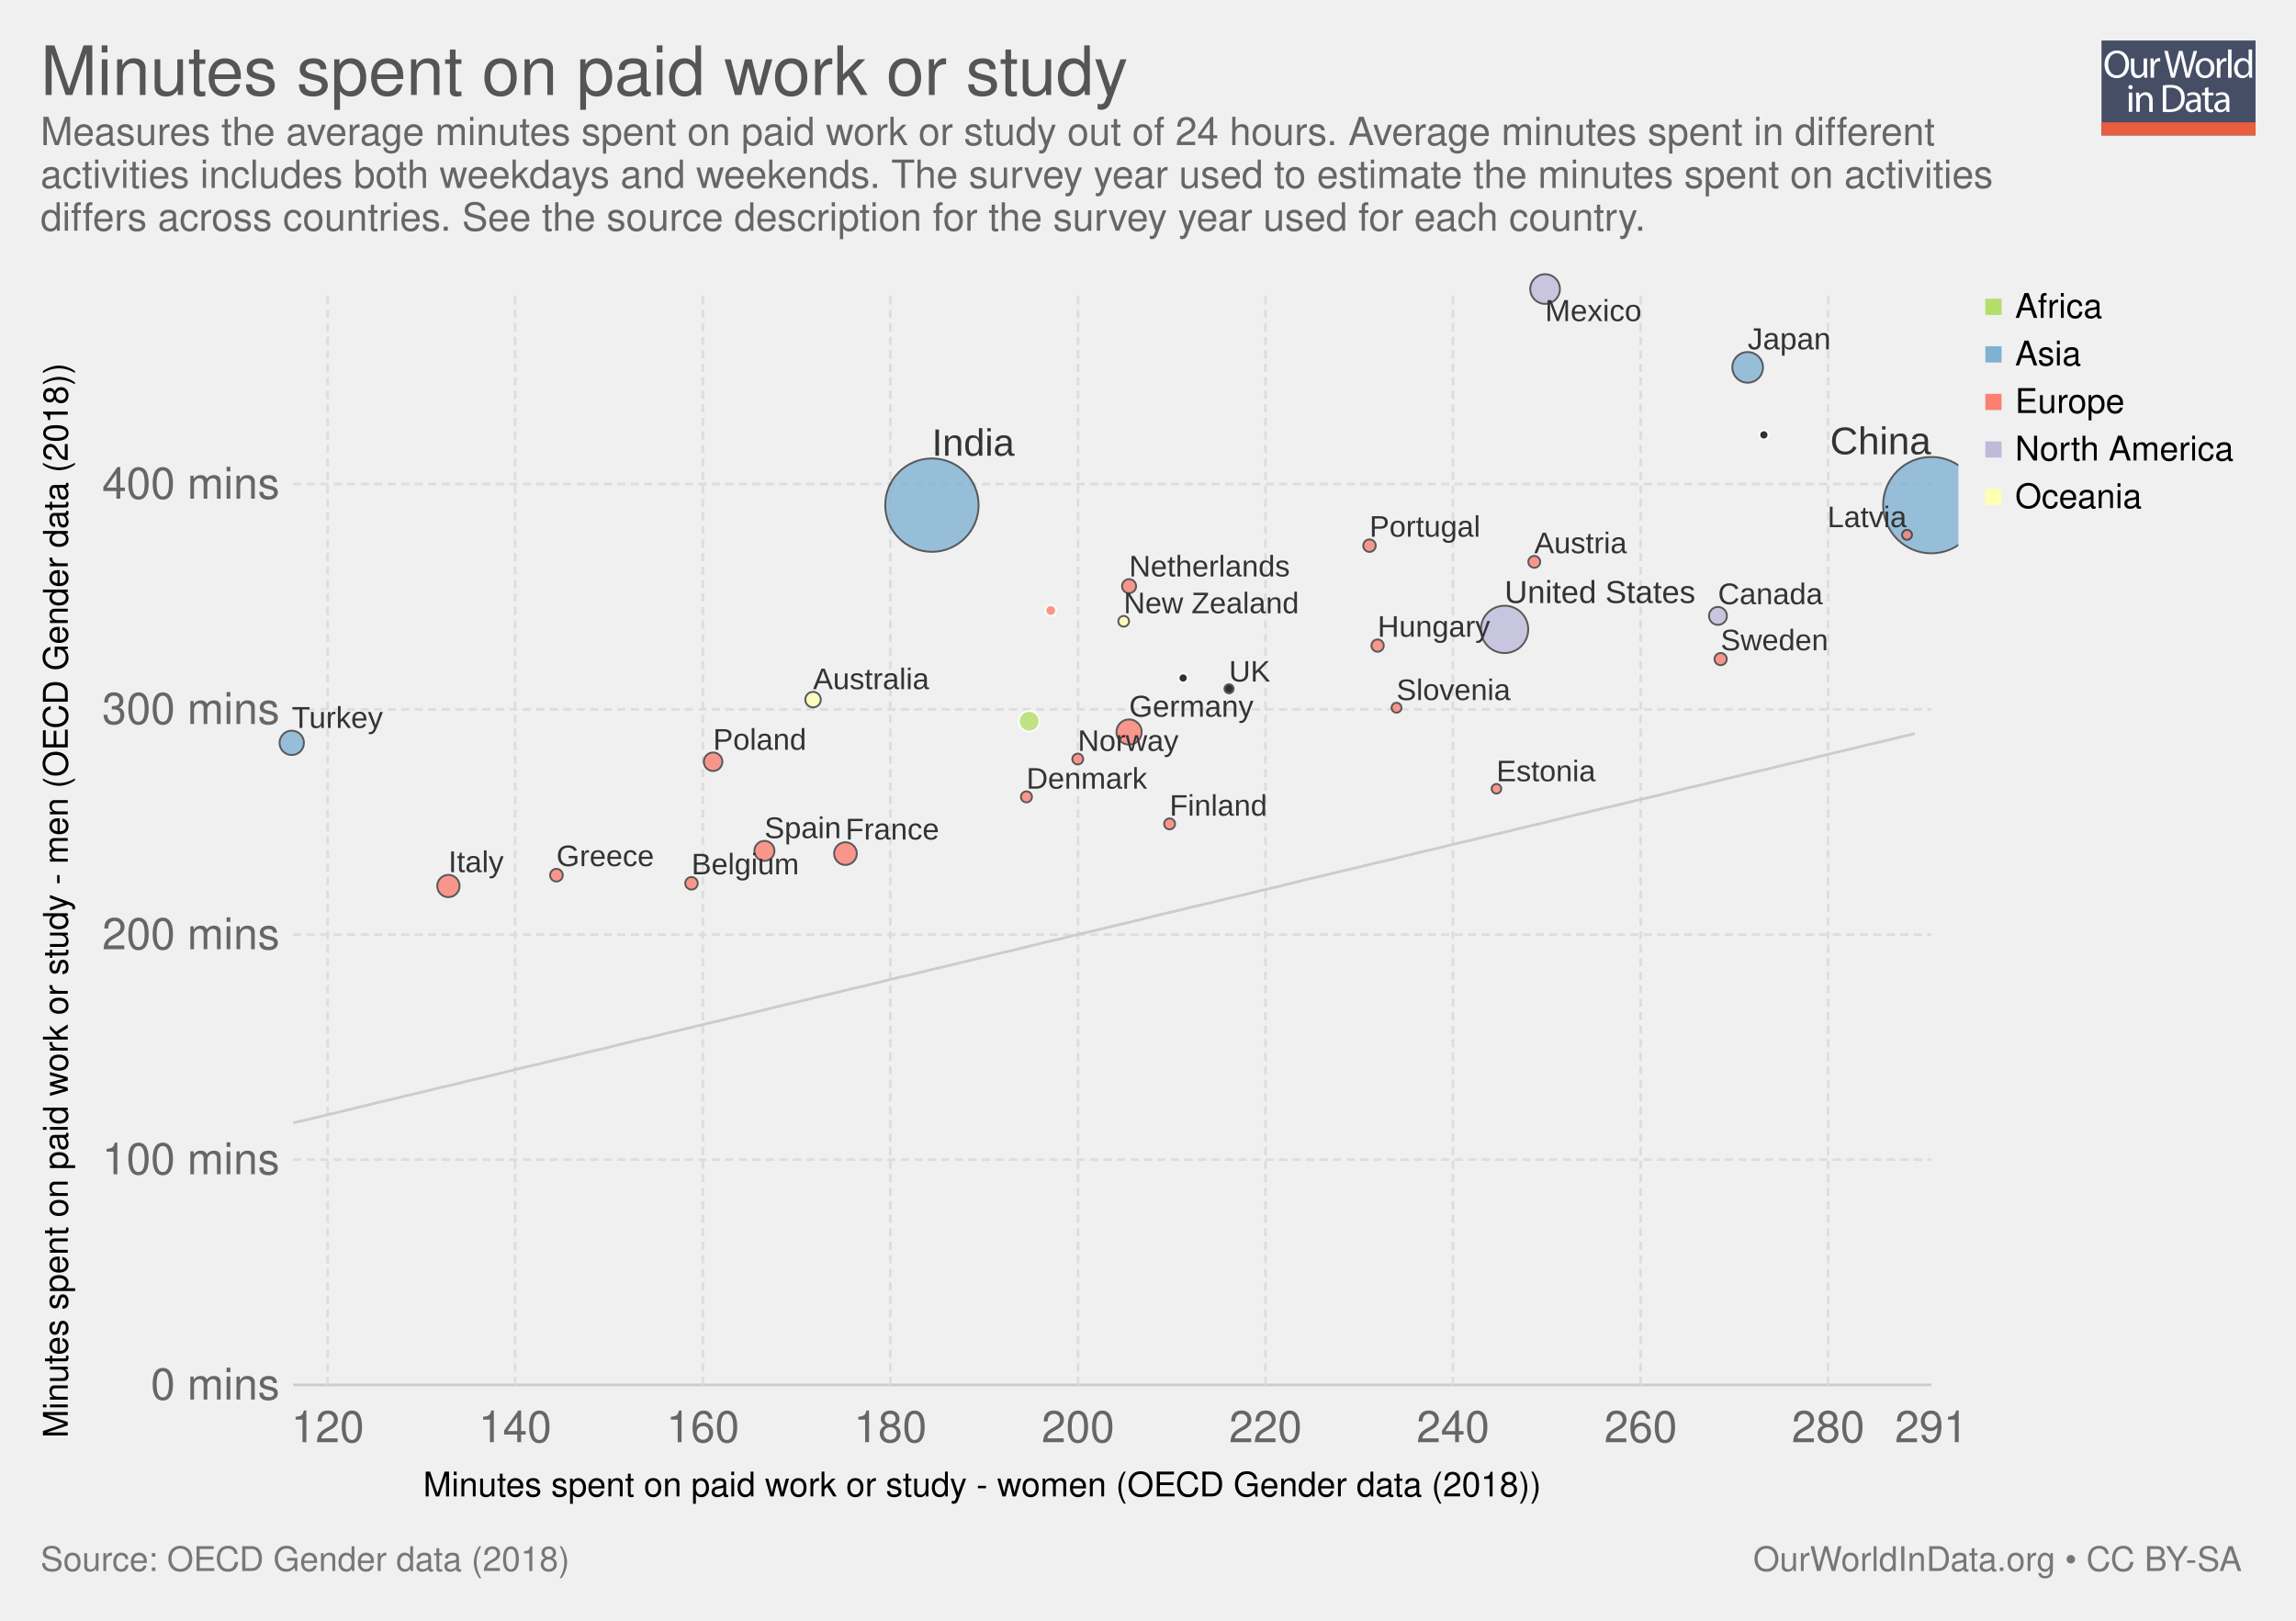
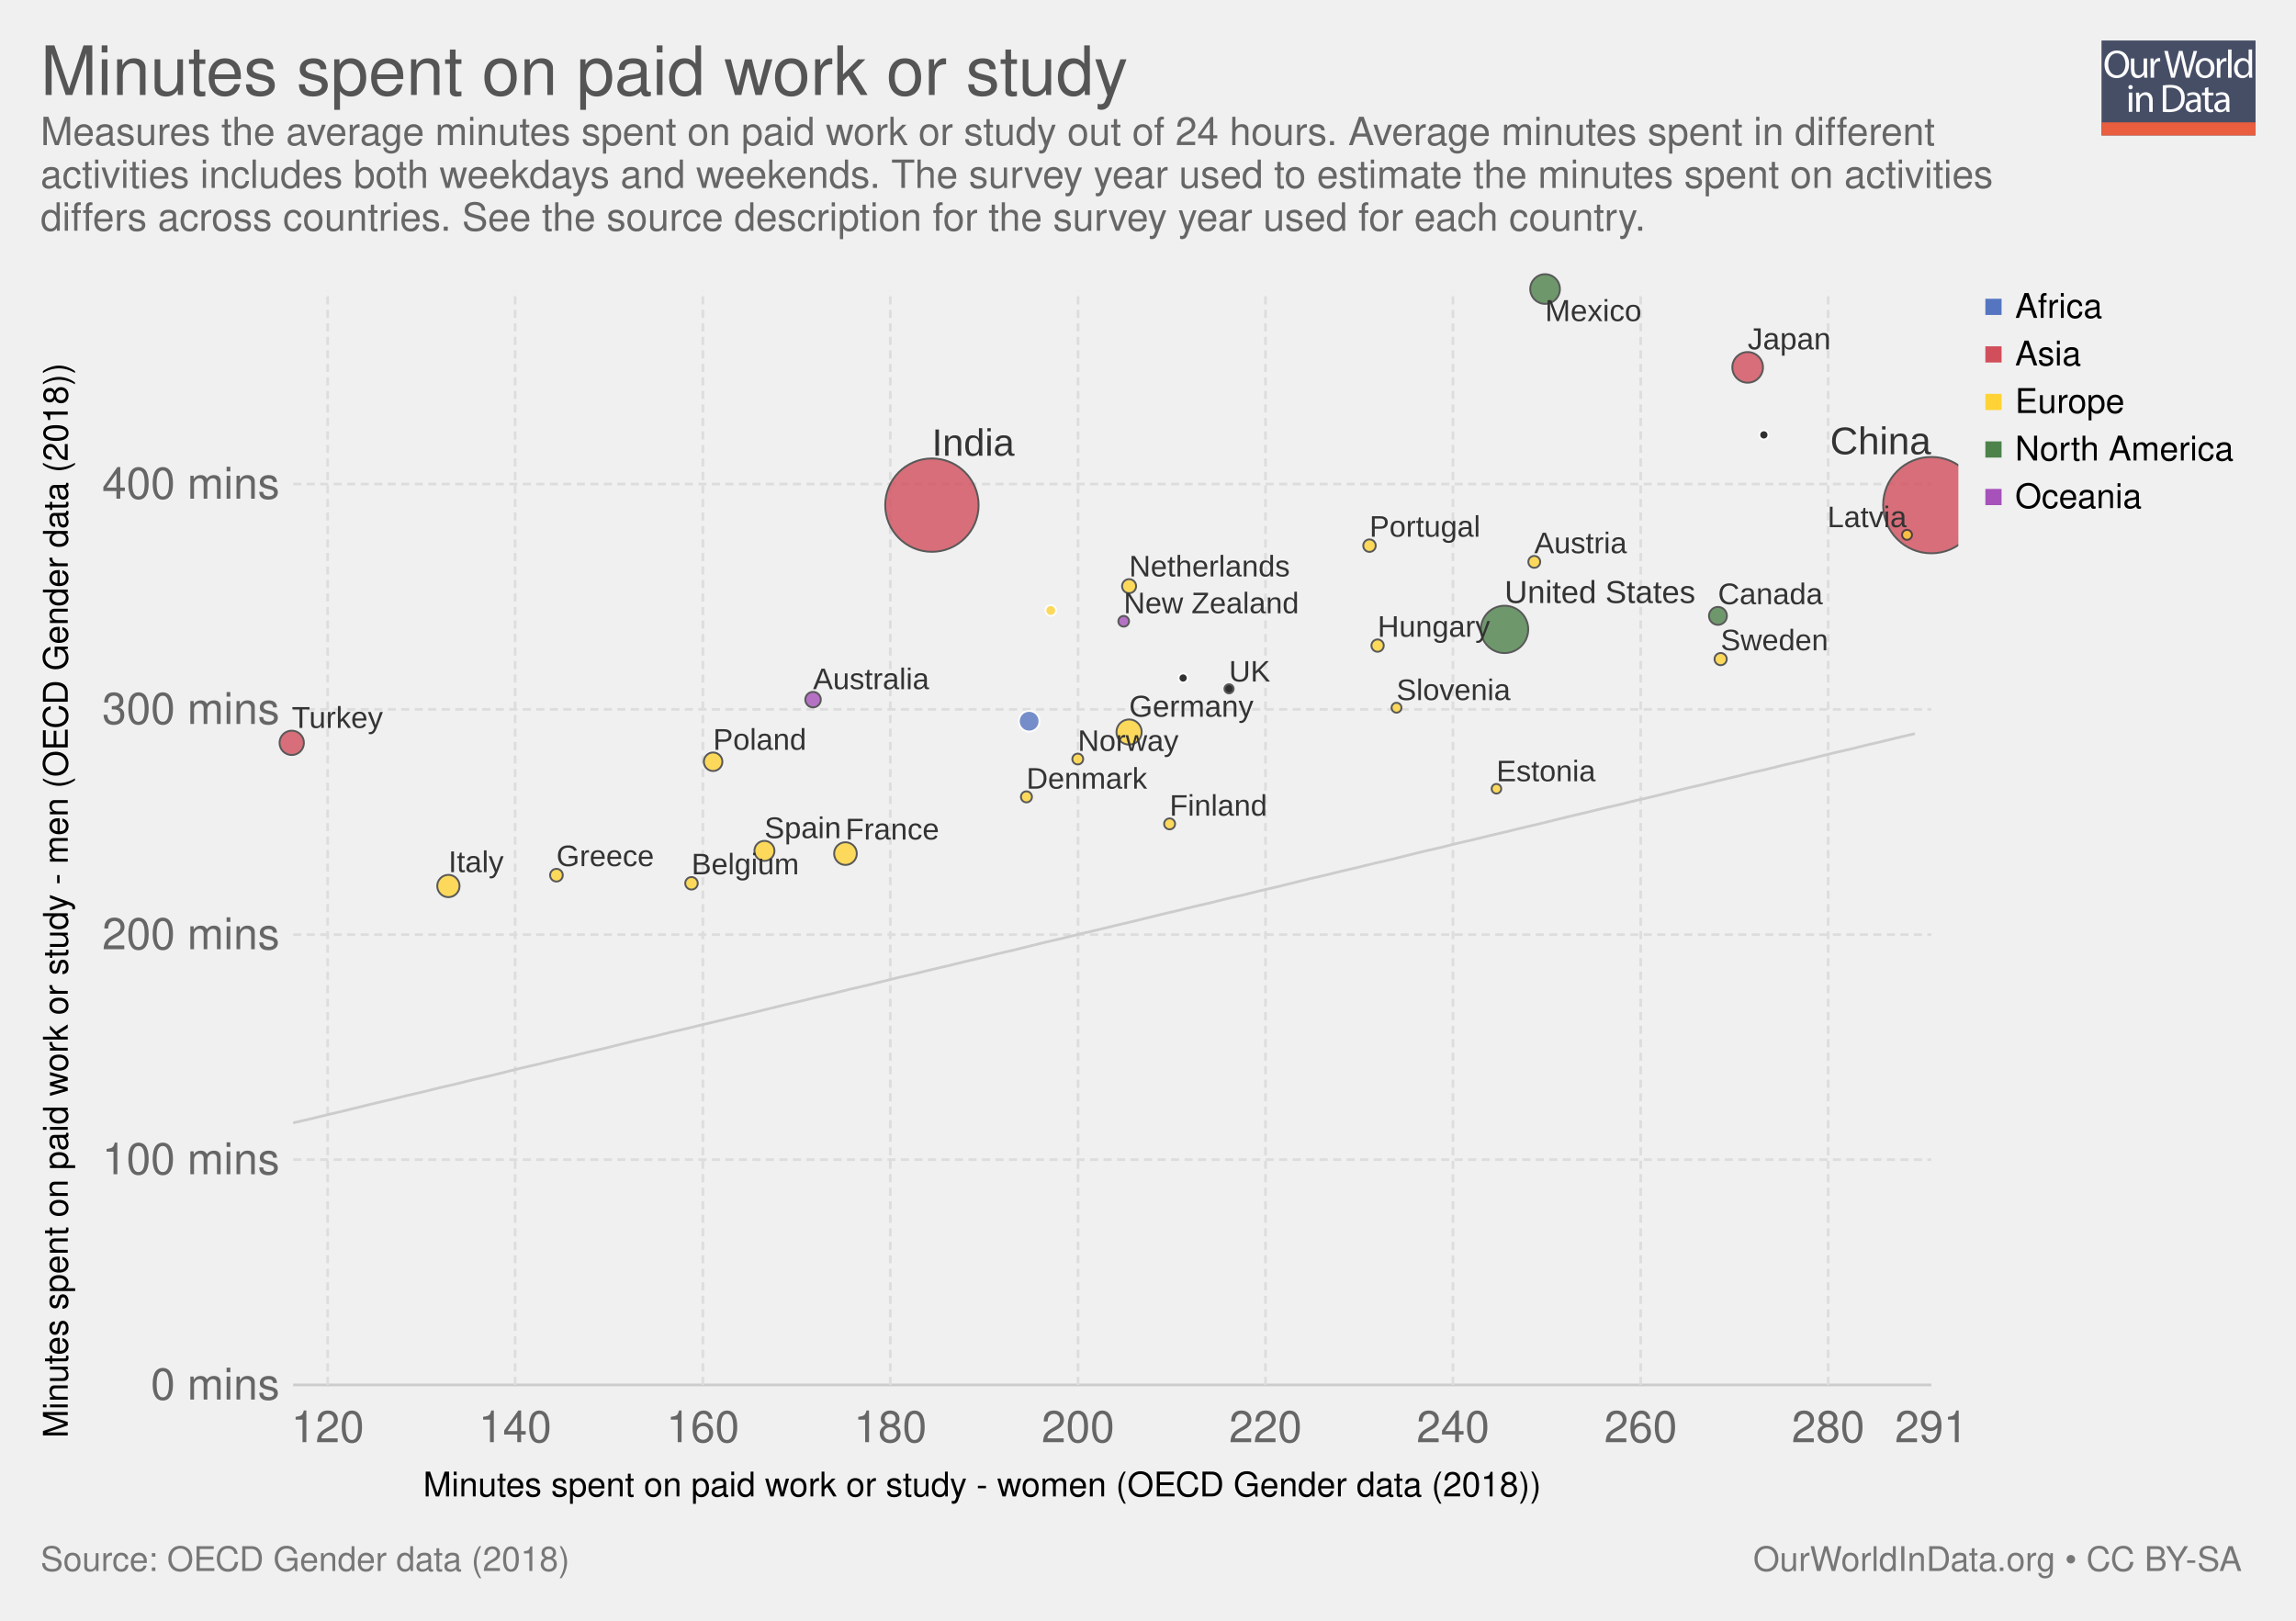
<svg xmlns="http://www.w3.org/2000/svg" xmlns:xlink="http://www.w3.org/1999/xlink" version="1.1" style="font-family: 'Helvetica Neue', Helvetica, Arial, sans-serif; font-size: 18px; background-color: white; text-rendering: optimizeLegibility; -webkit-font-smoothing: antialiased;" width="850" height="600">
  <g class="ChartTab">
    <g class="HeaderView">
      <g opacity="0.8" transform="translate(778, 15) scale(0.27)">
        <a xlink:href="https://ourworldindata.org" target="_blank">
          <g>
            <rect x="0" y="0" fill="#1B2543" width="211.2" height="130.1" />
            <rect x="0" y="112.2" fill="#E63912" width="211.2" height="17.9" />
            <g>
              <rect x="1.2" y="12.3" fill="none" width="210.2" height="99.2" />
              <path fill="#FFFFFF" d="M37.8,32.2c0,12.7-7.7,19.4-17.1,19.4c-9.7,0-16.6-7.5-16.6-18.7c0-11.7,7.3-19.3,17.1-19.3 C31.3,13.7,37.8,21.3,37.8,32.2z M9.2,32.8c0,7.9,4.3,14.9,11.8,14.9c7.5,0,11.8-6.9,11.8-15.3c0-7.3-3.8-14.9-11.8-14.9 C13.1,17.5,9.2,24.8,9.2,32.8z" />
              <path fill="#FFFFFF" d="M62.7,43.8c0,2.7,0.1,5.1,0.2,7.2h-4.3l-0.3-4.3h-0.1c-1.3,2.1-4,4.9-8.8,4.9c-4.2,0-9.1-2.3-9.1-11.6 V24.6h4.8v14.6c0,5,1.5,8.4,5.9,8.4c3.2,0,5.5-2.2,6.3-4.4c0.3-0.7,0.4-1.6,0.4-2.5V24.6h4.8V43.8z" />
              <path fill="#FFFFFF" d="M67.3,32.8c0-3.1-0.1-5.8-0.2-8.2h4.2l0.2,5.2h0.2c1.2-3.5,4.1-5.8,7.3-5.8c0.5,0,0.9,0.1,1.4,0.2v4.5 c-0.5-0.1-1-0.2-1.6-0.2c-3.4,0-5.8,2.6-6.5,6.2c-0.1,0.7-0.2,1.4-0.2,2.2V51h-4.8V32.8z" />
              <path fill="#FFFFFF" d="M95.4,51l-9.4-36.8h5l4.4,18.6c1.1,4.6,2.1,9.2,2.7,12.7h0.1c0.6-3.7,1.8-8,3-12.8l4.9-18.5h5l4.5,18.7 c1,4.4,2,8.7,2.6,12.6h0.1c0.8-4,1.8-8.1,3-12.7l4.9-18.5h4.9L120.6,51h-5L111,31.9c-1.1-4.7-1.9-8.3-2.4-12h-0.1 c-0.7,3.7-1.5,7.3-2.8,12L100.4,51H95.4z" />
              <path fill="#FFFFFF" d="M154.9,37.6c0,9.8-6.8,14-13.2,14c-7.2,0-12.7-5.2-12.7-13.6c0-8.8,5.8-14,13.1-14 C149.8,24,154.9,29.5,154.9,37.6z M133.9,37.9c0,5.8,3.3,10.1,8,10.1c4.6,0,8-4.3,8-10.3c0-4.5-2.2-10.1-7.9-10.1 C136.3,27.6,133.9,32.8,133.9,37.9z" />
              <path fill="#FFFFFF" d="M158.2,32.8c0-3.1-0.1-5.8-0.2-8.2h4.2l0.2,5.2h0.2c1.2-3.5,4.1-5.8,7.3-5.8c0.5,0,0.9,0.1,1.4,0.2v4.5 c-0.5-0.1-1-0.2-1.6-0.2c-3.4,0-5.8,2.6-6.5,6.2c-0.1,0.7-0.2,1.4-0.2,2.2V51h-4.8V32.8z" />
              <path fill="#FFFFFF" d="M173.5,12.3h4.8V51h-4.8V12.3z" />
              <path fill="#FFFFFF" d="M206.5,12.3v31.9c0,2.3,0.1,5,0.2,6.8h-4.3l-0.2-4.6H202c-1.5,2.9-4.7,5.2-9,5.2 c-6.4,0-11.3-5.4-11.3-13.4c-0.1-8.8,5.4-14.2,11.9-14.2c4,0,6.8,1.9,8,4h0.1V12.3H206.5z M201.7,35.4c0-0.6-0.1-1.4-0.2-2 c-0.7-3.1-3.3-5.6-6.9-5.6c-5,0-7.9,4.4-7.9,10.2c0,5.3,2.6,9.8,7.8,9.8c3.2,0,6.2-2.1,7.1-5.7c0.2-0.7,0.2-1.3,0.2-2.1V35.4z" />
              <path fill="#FFFFFF" d="M42.8,64c0.1,1.6-1.1,2.9-3.1,2.9c-1.7,0-2.9-1.3-2.9-2.9c0-1.7,1.3-3,3-3C41.7,61,42.8,62.3,42.8,64z M37.4,97.8V71.4h4.8v26.4H37.4z" />
              <path fill="#FFFFFF" d="M47.5,78.6c0-2.7-0.1-5-0.2-7.1h4.3l0.3,4.4h0.1c1.3-2.5,4.4-5,8.8-5c3.7,0,9.4,2.2,9.4,11.2v15.8h-4.8 V82.6c0-4.3-1.6-7.8-6.1-7.8c-3.2,0-5.6,2.2-6.5,4.9c-0.2,0.6-0.3,1.4-0.3,2.2v15.9h-4.8V78.6z" />
              <path fill="#FFFFFF" d="M84,61.6c2.9-0.4,6.3-0.8,10.1-0.8c6.8,0,11.7,1.6,14.9,4.6c3.3,3,5.2,7.3,5.2,13.2c0,6-1.9,10.9-5.3,14.3 c-3.4,3.4-9.1,5.3-16.3,5.3c-3.4,0-6.2-0.2-8.6-0.4V61.6z M88.8,94.1c1.2,0.2,3,0.3,4.8,0.3c10.2,0,15.7-5.7,15.7-15.6 c0.1-8.7-4.9-14.2-14.9-14.2c-2.5,0-4.3,0.2-5.6,0.5V94.1z" />
              <path fill="#FFFFFF" d="M132.1,97.8l-0.4-3.3h-0.2c-1.5,2.1-4.3,3.9-8.1,3.9c-5.4,0-8.1-3.8-8.1-7.6c0-6.4,5.7-9.9,15.9-9.8v-0.5 c0-2.2-0.6-6.1-6-6.1c-2.5,0-5,0.8-6.9,2l-1.1-3.2c2.2-1.4,5.4-2.3,8.7-2.3c8.1,0,10.1,5.5,10.1,10.8v9.9c0,2.3,0.1,4.5,0.4,6.3 H132.1z M131.4,84.4c-5.3-0.1-11.2,0.8-11.2,5.9c0,3.1,2.1,4.6,4.5,4.6c3.4,0,5.6-2.2,6.4-4.4c0.2-0.5,0.3-1,0.3-1.5V84.4z" />
              <path fill="#FFFFFF" d="M146.6,63.9v7.6h6.9v3.7h-6.9v14.2c0,3.3,0.9,5.1,3.6,5.1c1.3,0,2.2-0.2,2.8-0.3l0.2,3.6 c-0.9,0.4-2.4,0.7-4.3,0.7c-2.2,0-4-0.7-5.2-2c-1.4-1.4-1.9-3.8-1.9-6.9V75.1h-4.1v-3.7h4.1v-6.3L146.6,63.9z" />
              <path fill="#FFFFFF" d="M171.4,97.8l-0.4-3.3h-0.2c-1.5,2.1-4.3,3.9-8.1,3.9c-5.4,0-8.1-3.8-8.1-7.6c0-6.4,5.7-9.9,15.9-9.8v-0.5 c0-2.2-0.6-6.1-6-6.1c-2.5,0-5,0.8-6.9,2l-1.1-3.2c2.2-1.4,5.4-2.3,8.7-2.3c8.1,0,10.1,5.5,10.1,10.8v9.9c0,2.3,0.1,4.5,0.4,6.3 H171.4z M170.7,84.4c-5.3-0.1-11.2,0.8-11.2,5.9c0,3.1,2.1,4.6,4.5,4.6c3.4,0,5.6-2.2,6.4-4.4c0.2-0.5,0.3-1,0.3-1.5V84.4z" />
            </g>
          </g>
        </a>
      </g>
      <a href="https://ourworldindata.org/grapher/minutes-spent-on-paid-work-or-study" target="_blank">
        <text font-size="25.20" x="15.0" y="35.2" fill="#555">
          <tspan x="15" y="35.16">Minutes spent on paid work or study</tspan>
        </text>
      </a>
      <text font-size="14.40" x="15.0" y="53.7" fill="#666">
        <tspan x="15" y="53.72">Measures the average minutes spent on paid work or study out of 24 hours. Average minutes spent in different</tspan>
        <tspan x="15" y="69.56">activities includes both weekdays and weekends. The survey year used to estimate the minutes spent on activities</tspan>
        <tspan x="15" y="85.4">differs across countries. See the source description for the survey year used for each country.</tspan>
      </text>
    </g>
    <g>
      <g class="AxisBoxView">
        <g class="HorizontalAxis">
          <text font-size="12.60" x="156.7" y="554.0">
            <tspan x="156.659" y="553.98">Minutes spent on paid work or study - women (OECD Gender data (2018))</tspan>
          </text>
          <text x="121.3" y="533.9" fill="#666" text-anchor="middle" font-size="16.2">120</text>
          <text x="190.7" y="533.9" fill="#666" text-anchor="middle" font-size="16.2">140</text>
          <text x="260.2" y="533.9" fill="#666" text-anchor="middle" font-size="16.2">160</text>
          <text x="329.6" y="533.9" fill="#666" text-anchor="middle" font-size="16.2">180</text>
          <text x="399.1" y="533.9" fill="#666" text-anchor="middle" font-size="16.2">200</text>
          <text x="468.5" y="533.9" fill="#666" text-anchor="middle" font-size="16.2">220</text>
          <text x="537.9" y="533.9" fill="#666" text-anchor="middle" font-size="16.2">240</text>
          <text x="607.4" y="533.9" fill="#666" text-anchor="middle" font-size="16.2">260</text>
          <text x="676.8" y="533.9" fill="#666" text-anchor="middle" font-size="16.2">280</text>
          <text x="715" y="533.9" fill="#666" text-anchor="middle" font-size="16.2">291</text>
        </g>
        <g class="VerticalAxis">
          <text font-size="12.60" x="-532.3" y="25.1" transform="rotate(-90)">
            <tspan x="-532.327" y="25.08">Minutes spent on paid work or study - men (OECD Gender data (2018))</tspan>
          </text>
          <text x="103.53" y="512.7" fill="#666" dominant-baseline="middle" text-anchor="end" font-size="16.2">0 mins</text>
          <text x="103.53" y="429.3" fill="#666" dominant-baseline="middle" text-anchor="end" font-size="16.2">100 mins</text>
          <text x="103.53" y="346" fill="#666" dominant-baseline="middle" text-anchor="end" font-size="16.2">200 mins</text>
          <text x="103.53" y="262.6" fill="#666" dominant-baseline="middle" text-anchor="end" font-size="16.2">300 mins</text>
          <text x="103.53" y="179.2" fill="#666" dominant-baseline="middle" text-anchor="end" font-size="16.2">400 mins</text>
        </g>
        <g class="AxisGridLines">
          <line x1="108.53" y1="512.7" x2="715.00" y2="512.7" stroke="#ccc" />
          <line x1="108.53" y1="429.3" x2="715.00" y2="429.3" stroke="#ddd" stroke-dasharray="3,2" />
          <line x1="108.53" y1="346" x2="715.00" y2="346" stroke="#ddd" stroke-dasharray="3,2" />
          <line x1="108.53" y1="262.6" x2="715.00" y2="262.6" stroke="#ddd" stroke-dasharray="3,2" />
          <line x1="108.53" y1="179.2" x2="715.00" y2="179.2" stroke="#ddd" stroke-dasharray="3,2" />
        </g>
        <g class="AxisGridLines">
          <line x1="121.3" y1="512.70" x2="121.3" y2="107.60" stroke="#ddd" stroke-dasharray="3,2" />
          <line x1="190.7" y1="512.70" x2="190.7" y2="107.60" stroke="#ddd" stroke-dasharray="3,2" />
          <line x1="260.2" y1="512.70" x2="260.2" y2="107.60" stroke="#ddd" stroke-dasharray="3,2" />
          <line x1="329.6" y1="512.70" x2="329.6" y2="107.60" stroke="#ddd" stroke-dasharray="3,2" />
          <line x1="399.1" y1="512.70" x2="399.1" y2="107.60" stroke="#ddd" stroke-dasharray="3,2" />
          <line x1="468.5" y1="512.70" x2="468.5" y2="107.60" stroke="#ddd" stroke-dasharray="3,2" />
          <line x1="537.9" y1="512.70" x2="537.9" y2="107.60" stroke="#ddd" stroke-dasharray="3,2" />
          <line x1="607.4" y1="512.70" x2="607.4" y2="107.60" stroke="#ddd" stroke-dasharray="3,2" />
          <line x1="676.8" y1="512.70" x2="676.8" y2="107.60" stroke="#ddd" stroke-dasharray="3,2" />
        </g>
      </g>
      <g class="ComparisonLine">
        <defs>
          <clipPath id="axisBounds-1">
            <rect x="108.534" y="107.6" width="606.466" height="405.1" />
          </clipPath>
        </defs>
        <path d="M108.5,415.7L114.6,414.3L120.7,412.8L126.7,411.4L132.8,409.9L138.9,408.4L144.9,407L151,405.5L157.1,404.1L163.1,402.6L169.2,401.2L175.2,399.7L181.3,398.3L187.4,396.8L193.4,395.3L199.5,393.9L205.6,392.4L211.6,391L217.7,389.5L223.8,388.1L229.8,386.6L235.9,385.1L242,383.7L248,382.2L254.1,380.8L260.2,379.3L266.2,377.9L272.3,376.4L278.3,375L284.4,373.5L290.5,372L296.5,370.6L302.6,369.1L308.7,367.7L314.7,366.2L320.8,364.8L326.9,363.3L332.9,361.8L339,360.4L345.1,358.9L351.1,357.5L357.2,356L363.2,354.6L369.3,353.1L375.4,351.7L381.4,350.2L387.5,348.7L393.6,347.3L399.6,345.8L405.7,344.4L411.8,342.9L417.8,341.5L423.9,340L430,338.5L436,337.1L442.1,335.6L448.2,334.2L454.2,332.7L460.3,331.3L466.3,329.8L472.4,328.4L478.5,326.9L484.5,325.4L490.6,324L496.7,322.5L502.7,321.1L508.8,319.6L514.9,318.2L520.9,316.7L527,315.2L533.1,313.8L539.1,312.3L545.2,310.9L551.3,309.4L557.3,308L563.4,306.5L569.4,305.1L575.5,303.6L581.6,302.1L587.6,300.7L593.7,299.2L599.8,297.8L605.8,296.3L611.9,294.9L618,293.4L624,291.9L630.1,290.5L636.2,289L642.2,287.6L648.3,286.1L654.4,284.7L660.4,283.2L666.5,281.8L672.5,280.3L678.6,278.8L684.7,277.4L690.7,275.9L696.8,274.5L702.9,273L708.9,271.6" clip-path="url(#axisBounds-1)" fill="none" stroke="#ccc" />
      </g>
      <g clip-path="url(#scatterBounds-2)" font-family="Arial Narrow, Arial, sans-serif" class="PointsWithLabels clickable">
        <rect x="108.534" y="107.6" width="606.466" height="405.1" fill="rgba(255,255,255,0)" />
        <defs>
          <clipPath id="scatterBounds-2">
            <rect x="98.534" y="97.6" width="626.466" height="425.1" />
          </clipPath>
        </defs>
        <g class="key-China_0">
-           <circle cx="715.00" cy="187.00" r="17.84" fill="#80b1d3" opacity="0.8" stroke="#333" stroke-width="0.7" />
+           <circle cx="715.00" cy="187.00" r="17.84" fill="#d14e5b" opacity="0.8" stroke="#333" stroke-width="0.7" />
        </g>
        <g class="key-India_0">
-           <circle cx="345.00" cy="187.00" r="17.28" fill="#80b1d3" opacity="0.8" stroke="#333" stroke-width="0.7" />
+           <circle cx="345.00" cy="187.00" r="17.28" fill="#d14e5b" opacity="0.8" stroke="#333" stroke-width="0.7" />
        </g>
        <g class="key-United-States_0">
-           <circle cx="557.00" cy="233.00" r="8.76" fill="#bebada" opacity="0.8" stroke="#333" stroke-width="0.7" />
+           <circle cx="557.00" cy="233.00" r="8.76" fill="#4d824b" opacity="0.8" stroke="#333" stroke-width="0.7" />
        </g>
        <g class="key-Japan_0">
-           <circle cx="647.00" cy="136.00" r="5.67" fill="#80b1d3" opacity="0.8" stroke="#333" stroke-width="0.7" />
+           <circle cx="647.00" cy="136.00" r="5.67" fill="#d14e5b" opacity="0.8" stroke="#333" stroke-width="0.7" />
        </g>
        <g class="key-Mexico_0">
-           <circle cx="572.00" cy="107.00" r="5.49" fill="#bebada" opacity="0.8" stroke="#333" stroke-width="0.7" />
+           <circle cx="572.00" cy="107.00" r="5.49" fill="#4d824b" opacity="0.8" stroke="#333" stroke-width="0.7" />
        </g>
        <g class="key-Germany_0">
-           <circle cx="418.00" cy="271.00" r="4.67" fill="#fb8072" opacity="0.8" stroke="#333" stroke-width="0.7" />
+           <circle cx="418.00" cy="271.00" r="4.67" fill="#ffd336" opacity="0.8" stroke="#333" stroke-width="0.7" />
        </g>
        <g class="key-Turkey_0">
-           <circle cx="108.00" cy="275.00" r="4.51" fill="#80b1d3" opacity="0.8" stroke="#333" stroke-width="0.7" />
+           <circle cx="108.00" cy="275.00" r="4.51" fill="#d14e5b" opacity="0.8" stroke="#333" stroke-width="0.7" />
        </g>
        <g class="key-France_0">
-           <circle cx="313.00" cy="316.00" r="4.20" fill="#fb8072" opacity="0.8" stroke="#333" stroke-width="0.7" />
+           <circle cx="313.00" cy="316.00" r="4.20" fill="#ffd336" opacity="0.8" stroke="#333" stroke-width="0.7" />
        </g>
        <g class="key-Italy_0">
-           <circle cx="166.00" cy="328.00" r="4.13" fill="#fb8072" opacity="0.8" stroke="#333" stroke-width="0.7" />
+           <circle cx="166.00" cy="328.00" r="4.13" fill="#ffd336" opacity="0.8" stroke="#333" stroke-width="0.7" />
        </g>
        <g class="key-South-Africa_0">
-           <circle cx="381.00" cy="267.00" r="3.83" fill="#b3de69" opacity="0.8" stroke="#fff" stroke-width="0.7" />
+           <circle cx="381.00" cy="267.00" r="3.83" fill="#5675c1" opacity="0.8" stroke="#fff" stroke-width="0.7" />
        </g>
        <g class="key-Spain_0">
-           <circle cx="283.00" cy="315.00" r="3.71" fill="#fb8072" opacity="0.8" stroke="#333" stroke-width="0.7" />
+           <circle cx="283.00" cy="315.00" r="3.71" fill="#ffd336" opacity="0.8" stroke="#333" stroke-width="0.7" />
        </g>
        <g class="key-Poland_0">
-           <circle cx="264.00" cy="282.00" r="3.43" fill="#fb8072" opacity="0.8" stroke="#333" stroke-width="0.7" />
+           <circle cx="264.00" cy="282.00" r="3.43" fill="#ffd336" opacity="0.8" stroke="#333" stroke-width="0.7" />
        </g>
        <g class="key-Canada_0">
-           <circle cx="636.00" cy="228.00" r="3.32" fill="#bebada" opacity="0.8" stroke="#333" stroke-width="0.7" />
+           <circle cx="636.00" cy="228.00" r="3.32" fill="#4d824b" opacity="0.8" stroke="#333" stroke-width="0.7" />
        </g>
        <g class="key-Australia_0">
-           <circle cx="301.00" cy="259.00" r="2.87" fill="#ffffb3" opacity="0.8" stroke="#333" stroke-width="0.7" />
+           <circle cx="301.00" cy="259.00" r="2.87" fill="#a652ba" opacity="0.8" stroke="#333" stroke-width="0.7" />
        </g>
        <g class="key-Netherlands_0">
-           <circle cx="418.00" cy="217.00" r="2.60" fill="#fb8072" opacity="0.8" stroke="#333" stroke-width="0.7" />
+           <circle cx="418.00" cy="217.00" r="2.60" fill="#ffd336" opacity="0.8" stroke="#333" stroke-width="0.7" />
        </g>
        <g class="key-Greece_0">
-           <circle cx="206.00" cy="324.00" r="2.35" fill="#fb8072" opacity="0.8" stroke="#333" stroke-width="0.7" />
+           <circle cx="206.00" cy="324.00" r="2.35" fill="#ffd336" opacity="0.8" stroke="#333" stroke-width="0.7" />
        </g>
        <g class="key-Belgium_0">
-           <circle cx="256.00" cy="327.00" r="2.32" fill="#fb8072" opacity="0.8" stroke="#333" stroke-width="0.7" />
+           <circle cx="256.00" cy="327.00" r="2.32" fill="#ffd336" opacity="0.8" stroke="#333" stroke-width="0.7" />
        </g>
        <g class="key-Portugal_0">
-           <circle cx="507.00" cy="202.00" r="2.31" fill="#fb8072" opacity="0.8" stroke="#333" stroke-width="0.7" />
+           <circle cx="507.00" cy="202.00" r="2.31" fill="#ffd336" opacity="0.8" stroke="#333" stroke-width="0.7" />
        </g>
        <g class="key-Hungary_0">
-           <circle cx="510.00" cy="239.00" r="2.28" fill="#fb8072" opacity="0.8" stroke="#333" stroke-width="0.7" />
+           <circle cx="510.00" cy="239.00" r="2.28" fill="#ffd336" opacity="0.8" stroke="#333" stroke-width="0.7" />
        </g>
        <g class="key-Sweden_0">
-           <circle cx="637.00" cy="244.00" r="2.26" fill="#fb8072" opacity="0.8" stroke="#333" stroke-width="0.7" />
+           <circle cx="637.00" cy="244.00" r="2.26" fill="#ffd336" opacity="0.8" stroke="#333" stroke-width="0.7" />
        </g>
        <g class="key-Austria_0">
-           <circle cx="568.00" cy="208.00" r="2.20" fill="#fb8072" opacity="0.8" stroke="#333" stroke-width="0.7" />
+           <circle cx="568.00" cy="208.00" r="2.20" fill="#ffd336" opacity="0.8" stroke="#333" stroke-width="0.7" />
        </g>
        <g class="key-Denmark_0">
-           <circle cx="380.00" cy="295.00" r="2.04" fill="#fb8072" opacity="0.8" stroke="#333" stroke-width="0.7" />
+           <circle cx="380.00" cy="295.00" r="2.04" fill="#ffd336" opacity="0.8" stroke="#333" stroke-width="0.7" />
        </g>
        <g class="key-Finland_0">
-           <circle cx="433.00" cy="305.00" r="2.03" fill="#fb8072" opacity="0.8" stroke="#333" stroke-width="0.7" />
+           <circle cx="433.00" cy="305.00" r="2.03" fill="#ffd336" opacity="0.8" stroke="#333" stroke-width="0.7" />
        </g>
        <g class="key-Norway_0">
-           <circle cx="399.00" cy="281.00" r="2.01" fill="#fb8072" opacity="0.8" stroke="#333" stroke-width="0.7" />
+           <circle cx="399.00" cy="281.00" r="2.01" fill="#ffd336" opacity="0.8" stroke="#333" stroke-width="0.7" />
        </g>
        <g class="key-Ireland_0">
-           <circle cx="389.00" cy="226.00" r="1.99" fill="#fb8072" opacity="0.8" stroke="#fff" stroke-width="0.7" />
+           <circle cx="389.00" cy="226.00" r="1.99" fill="#ffd336" opacity="0.8" stroke="#fff" stroke-width="0.7" />
        </g>
        <g class="key-New-Zealand_0">
-           <circle cx="416.00" cy="230.00" r="1.98" fill="#ffffb3" opacity="0.8" stroke="#333" stroke-width="0.7" />
+           <circle cx="416.00" cy="230.00" r="1.98" fill="#a652ba" opacity="0.8" stroke="#333" stroke-width="0.7" />
        </g>
        <g class="key-Latvia_0">
-           <circle cx="706.00" cy="198.00" r="1.84" fill="#fb8072" opacity="0.8" stroke="#333" stroke-width="0.7" />
+           <circle cx="706.00" cy="198.00" r="1.84" fill="#ffd336" opacity="0.8" stroke="#333" stroke-width="0.7" />
        </g>
        <g class="key-Slovenia_0">
-           <circle cx="517.00" cy="262.00" r="1.83" fill="#fb8072" opacity="0.8" stroke="#333" stroke-width="0.7" />
+           <circle cx="517.00" cy="262.00" r="1.83" fill="#ffd336" opacity="0.8" stroke="#333" stroke-width="0.7" />
        </g>
        <g class="key-Estonia_0">
-           <circle cx="554.00" cy="292.00" r="1.78" fill="#fb8072" opacity="0.8" stroke="#333" stroke-width="0.7" />
+           <circle cx="554.00" cy="292.00" r="1.78" fill="#ffd336" opacity="0.8" stroke="#333" stroke-width="0.7" />
        </g>
        <g class="key-Korea_0">
          <circle cx="653.00" cy="161.00" r="1.69" fill="#000" opacity="0.8" stroke="#fff" stroke-width="0.7" />
        </g>
        <g class="key-UK_0">
          <circle cx="455.00" cy="255.00" r="1.69" fill="#000" opacity="0.8" stroke="#333" stroke-width="0.7" />
        </g>
        <g class="key-OECD-28_0">
          <circle cx="438.00" cy="251.00" r="1.69" fill="#000" opacity="0.8" stroke="#fff" stroke-width="0.7" />
        </g>
        <g fill="#333" class="backgroundLabels">
          <text x="677.53" y="168.16" font-size="14.30">China</text>
          <text x="345.00" y="168.72" font-size="14.10">India</text>
          <text x="557.00" y="223.24" font-size="11.77">United States</text>
          <text x="647.00" y="129.33" font-size="11.30">Japan</text>
          <text x="572.00" y="118.88" font-size="11.28">Mexico</text>
          <text x="418.00" y="265.33" font-size="11.20">Germany</text>
          <text x="108.00" y="269.49" font-size="11.18">Turkey</text>
          <text x="313.00" y="310.80" font-size="11.15">France</text>
          <text x="166.00" y="322.87" font-size="11.15">Italy</text>
          <text x="283.00" y="310.29" font-size="11.11">Spain</text>
          <text x="264.00" y="277.57" font-size="11.09">Poland</text>
          <text x="636.00" y="223.68" font-size="11.08">Canada</text>
          <text x="301.00" y="255.13" font-size="11.05">Australia</text>
          <text x="418.00" y="213.40" font-size="11.04">Netherlands</text>
          <text x="206.00" y="320.65" font-size="11.02">Greece</text>
          <text x="256.00" y="323.68" font-size="11.02">Belgium</text>
          <text x="507.00" y="198.69" font-size="11.02">Portugal</text>
          <text x="510.00" y="235.72" font-size="11.02">Hungary</text>
          <text x="637.00" y="240.74" font-size="11.02">Sweden</text>
          <text x="568.00" y="204.80" font-size="11.02">Austria</text>
          <text x="380.00" y="291.96" font-size="11.01">Denmark</text>
          <text x="433.00" y="301.97" font-size="11.01">Finland</text>
          <text x="399.00" y="277.99" font-size="11.01">Norway</text>
          <text x="416.00" y="227.02" font-size="11.01">New Zealand</text>
          <text x="676.51" y="195.16" font-size="11.00">Latvia</text>
          <text x="517.00" y="259.17" font-size="11.00">Slovenia</text>
          <text x="554.00" y="289.22" font-size="11.00">Estonia</text>
          <text x="455.00" y="252.31" font-size="11.00">UK</text>
        </g>
      </g>
      <g style="cursor: pointer;" class="ScatterColorLegend clickable">
        <g class="legendMark">
-           <rect x="735" y="105.1" width="43.256" height="17.6" fill="#fff" opacity="0" />,<rect x="735" y="110.6" width="6" height="6" fill="#b3de69" />,<text font-size="12.60" x="746.0" y="117.7">
+           <rect x="735" y="105.1" width="43.256" height="17.6" fill="#fff" opacity="0" />,<rect x="735" y="110.6" width="6" height="6" fill="#5675c1" />,<text font-size="12.60" x="746.0" y="117.7">
            <tspan x="746" y="117.68">Africa</tspan>
          </text>
        </g>
        <g class="legendMark">
-           <rect x="735" y="122.7" width="35.57" height="17.6" fill="#fff" opacity="0" />,<rect x="735" y="128.2" width="6" height="6" fill="#80b1d3" />,<text font-size="12.60" x="746.0" y="135.3">
+           <rect x="735" y="122.7" width="35.57" height="17.6" fill="#fff" opacity="0" />,<rect x="735" y="128.2" width="6" height="6" fill="#d14e5b" />,<text font-size="12.60" x="746.0" y="135.3">
            <tspan x="746" y="135.28">Asia</tspan>
          </text>
        </g>
        <g class="legendMark">
-           <rect x="735" y="140.3" width="51.824" height="17.6" fill="#fff" opacity="0" />,<rect x="735" y="145.8" width="6" height="6" fill="#fb8072" />,<text font-size="12.60" x="746.0" y="152.9">
+           <rect x="735" y="140.3" width="51.824" height="17.6" fill="#fff" opacity="0" />,<rect x="735" y="145.8" width="6" height="6" fill="#ffd336" />,<text font-size="12.60" x="746.0" y="152.9">
            <tspan x="746" y="152.88">Europe</tspan>
          </text>
        </g>
        <g class="legendMark">
-           <rect x="735" y="157.9" width="91.64" height="17.6" fill="#fff" opacity="0" />,<rect x="735" y="163.4" width="6" height="6" fill="#bebada" />,<text font-size="12.60" x="746.0" y="170.5">
+           <rect x="735" y="157.9" width="91.64" height="17.6" fill="#fff" opacity="0" />,<rect x="735" y="163.4" width="6" height="6" fill="#4d824b" />,<text font-size="12.60" x="746.0" y="170.5">
            <tspan x="746" y="170.48">North America</tspan>
          </text>
        </g>
        <g class="legendMark">
-           <rect x="735" y="175.5" width="58.124" height="17.6" fill="#fff" opacity="0" />,<rect x="735" y="181" width="6" height="6" fill="#ffffb3" />,<text font-size="12.60" x="746.0" y="188.1">
+           <rect x="735" y="175.5" width="58.124" height="17.6" fill="#fff" opacity="0" />,<rect x="735" y="181" width="6" height="6" fill="#a652ba" />,<text font-size="12.60" x="746.0" y="188.1">
            <tspan x="746" y="188.08">Oceania</tspan>
          </text>
        </g>
      </g>
    </g>
    <g style="fill: #777;" class="SourcesFooter">
      <g style="fill: #777;" class="clickable">
        <text font-size="12.60" x="15.0" y="581.6">
          <tspan x="15" y="581.58">Source: OECD Gender data (2018)</tspan>
        </text>
      </g>
      <text font-size="12.60" x="649.0" y="581.6">
        <tspan x="649.024" y="581.58">
          <a target="_blank" style="fill: #777;" href="https://ourworldindata.org">OurWorldInData.org</a> • <a style="fill: #777;" href="http://creativecommons.org/licenses/by-sa/4.0/deed.en_US" target="_blank">CC BY-SA</a>
        </tspan>
      </text>
    </g>
  </g>
</svg>
